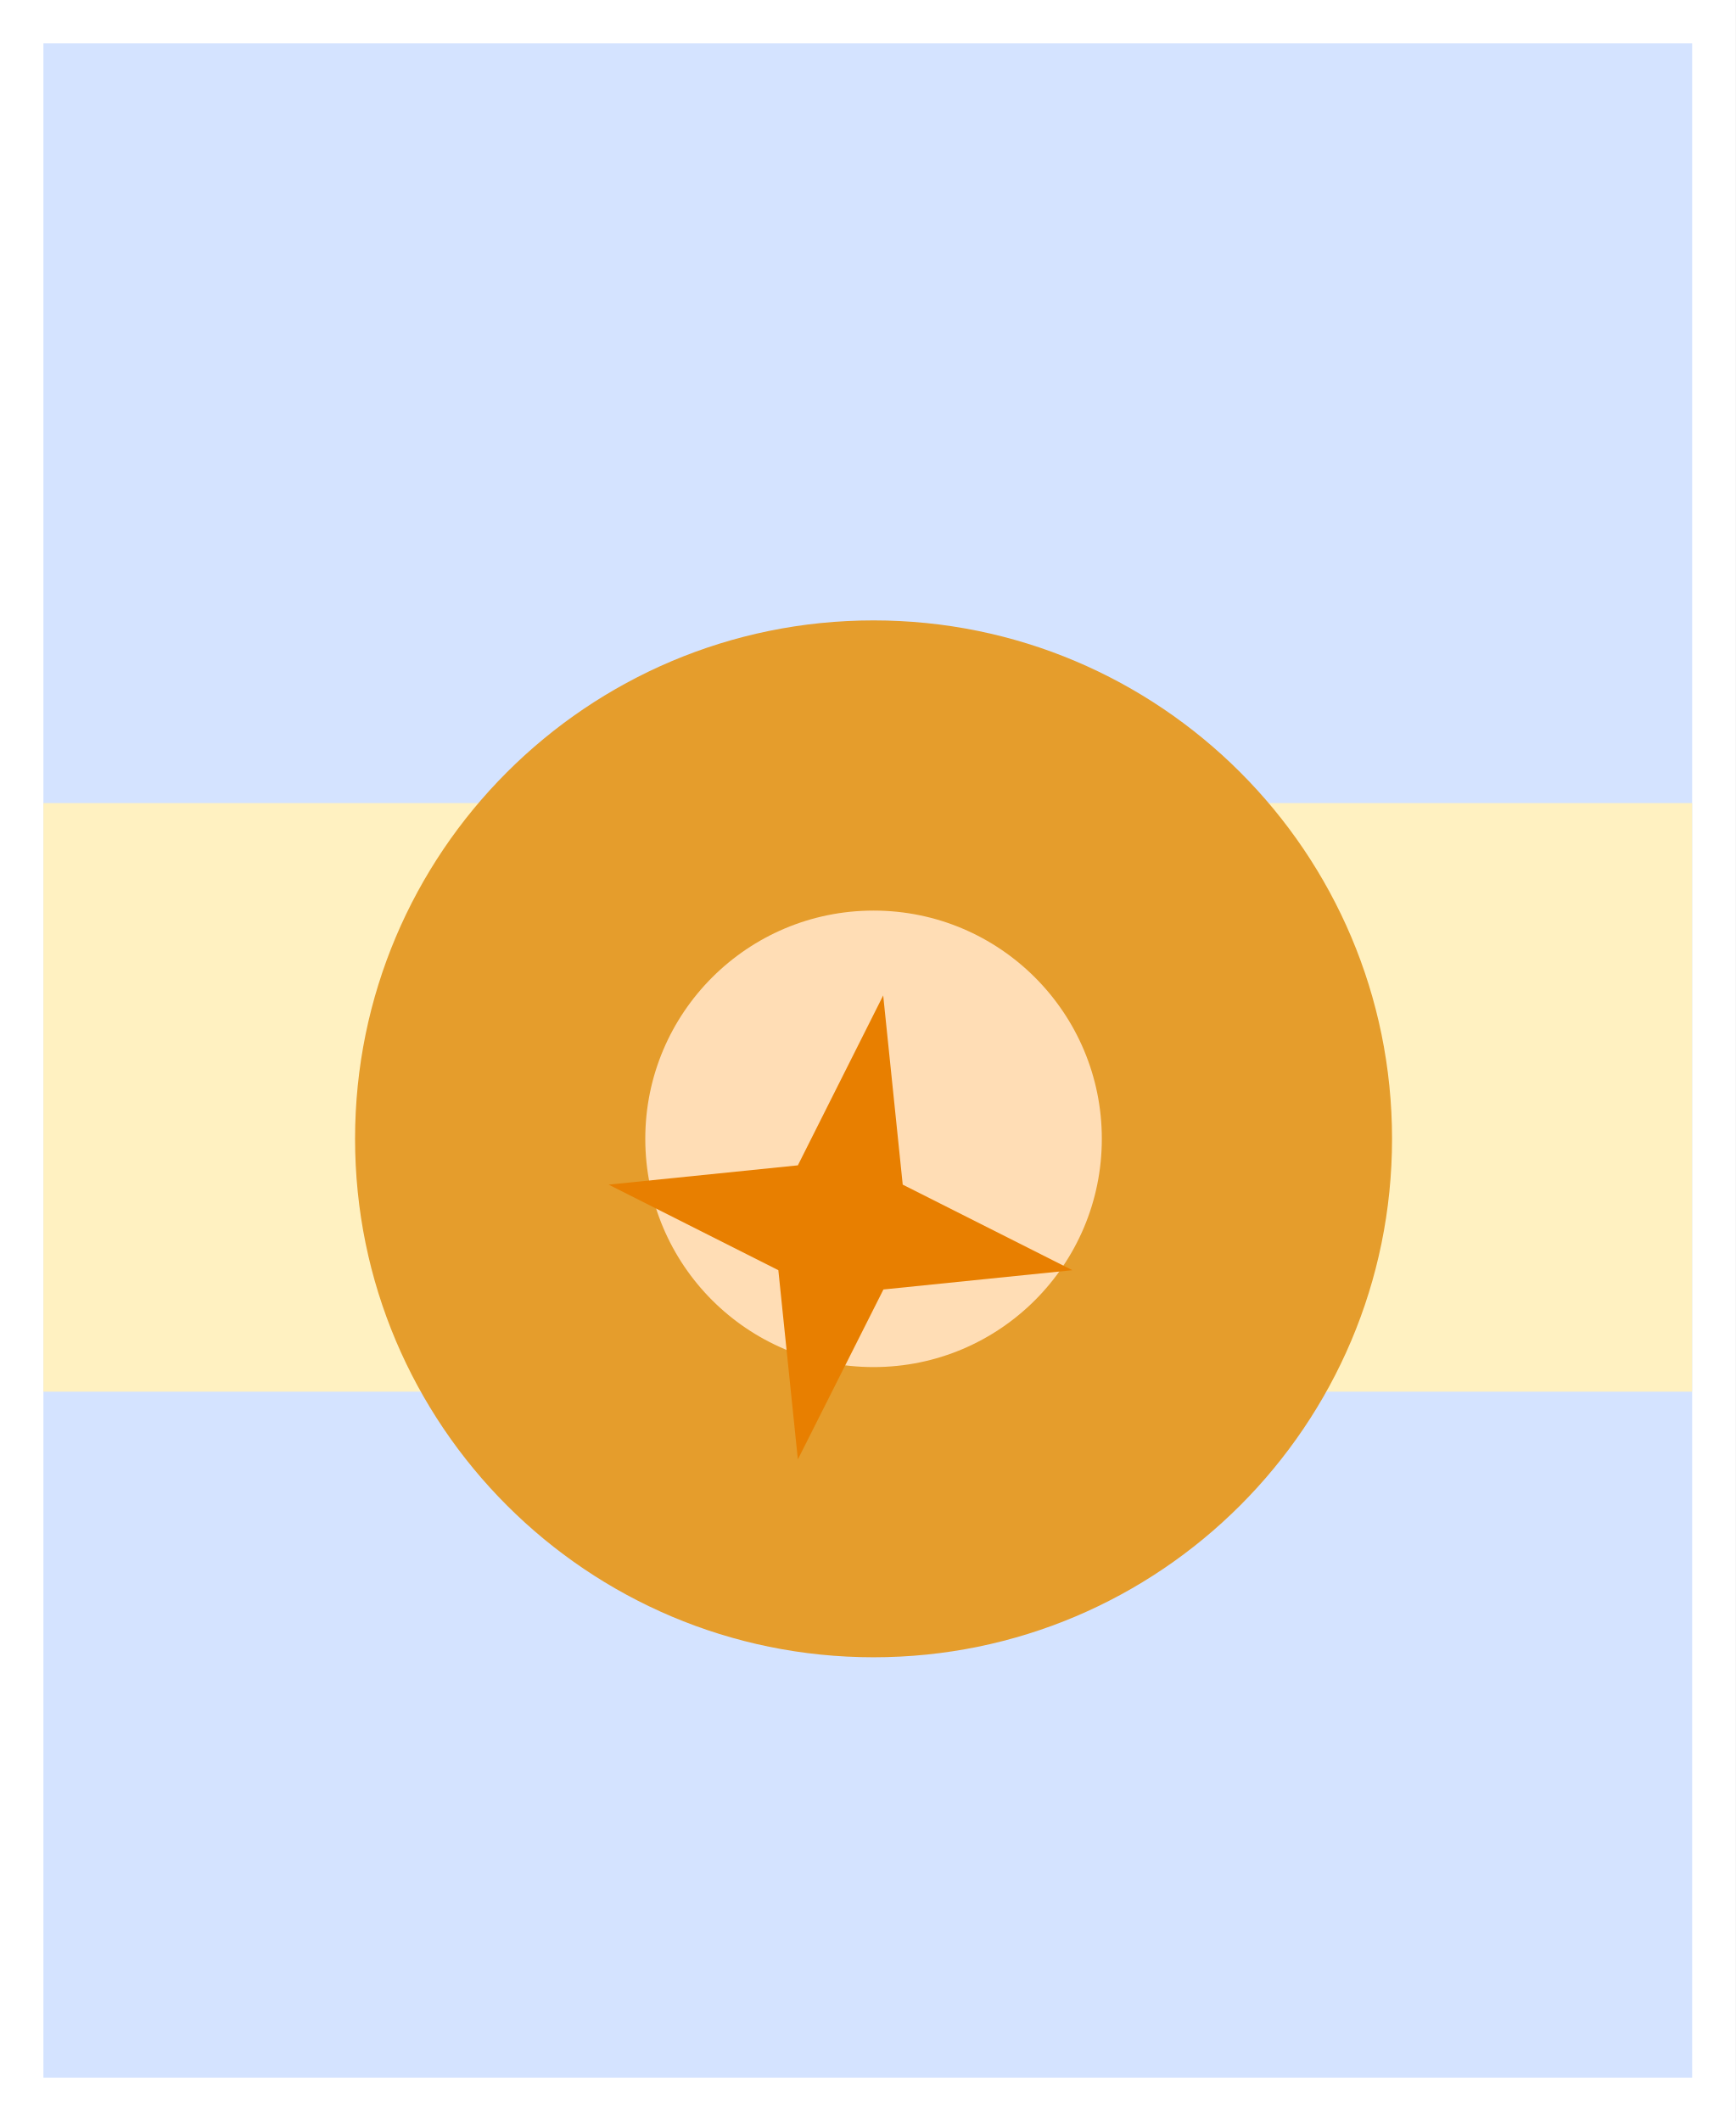
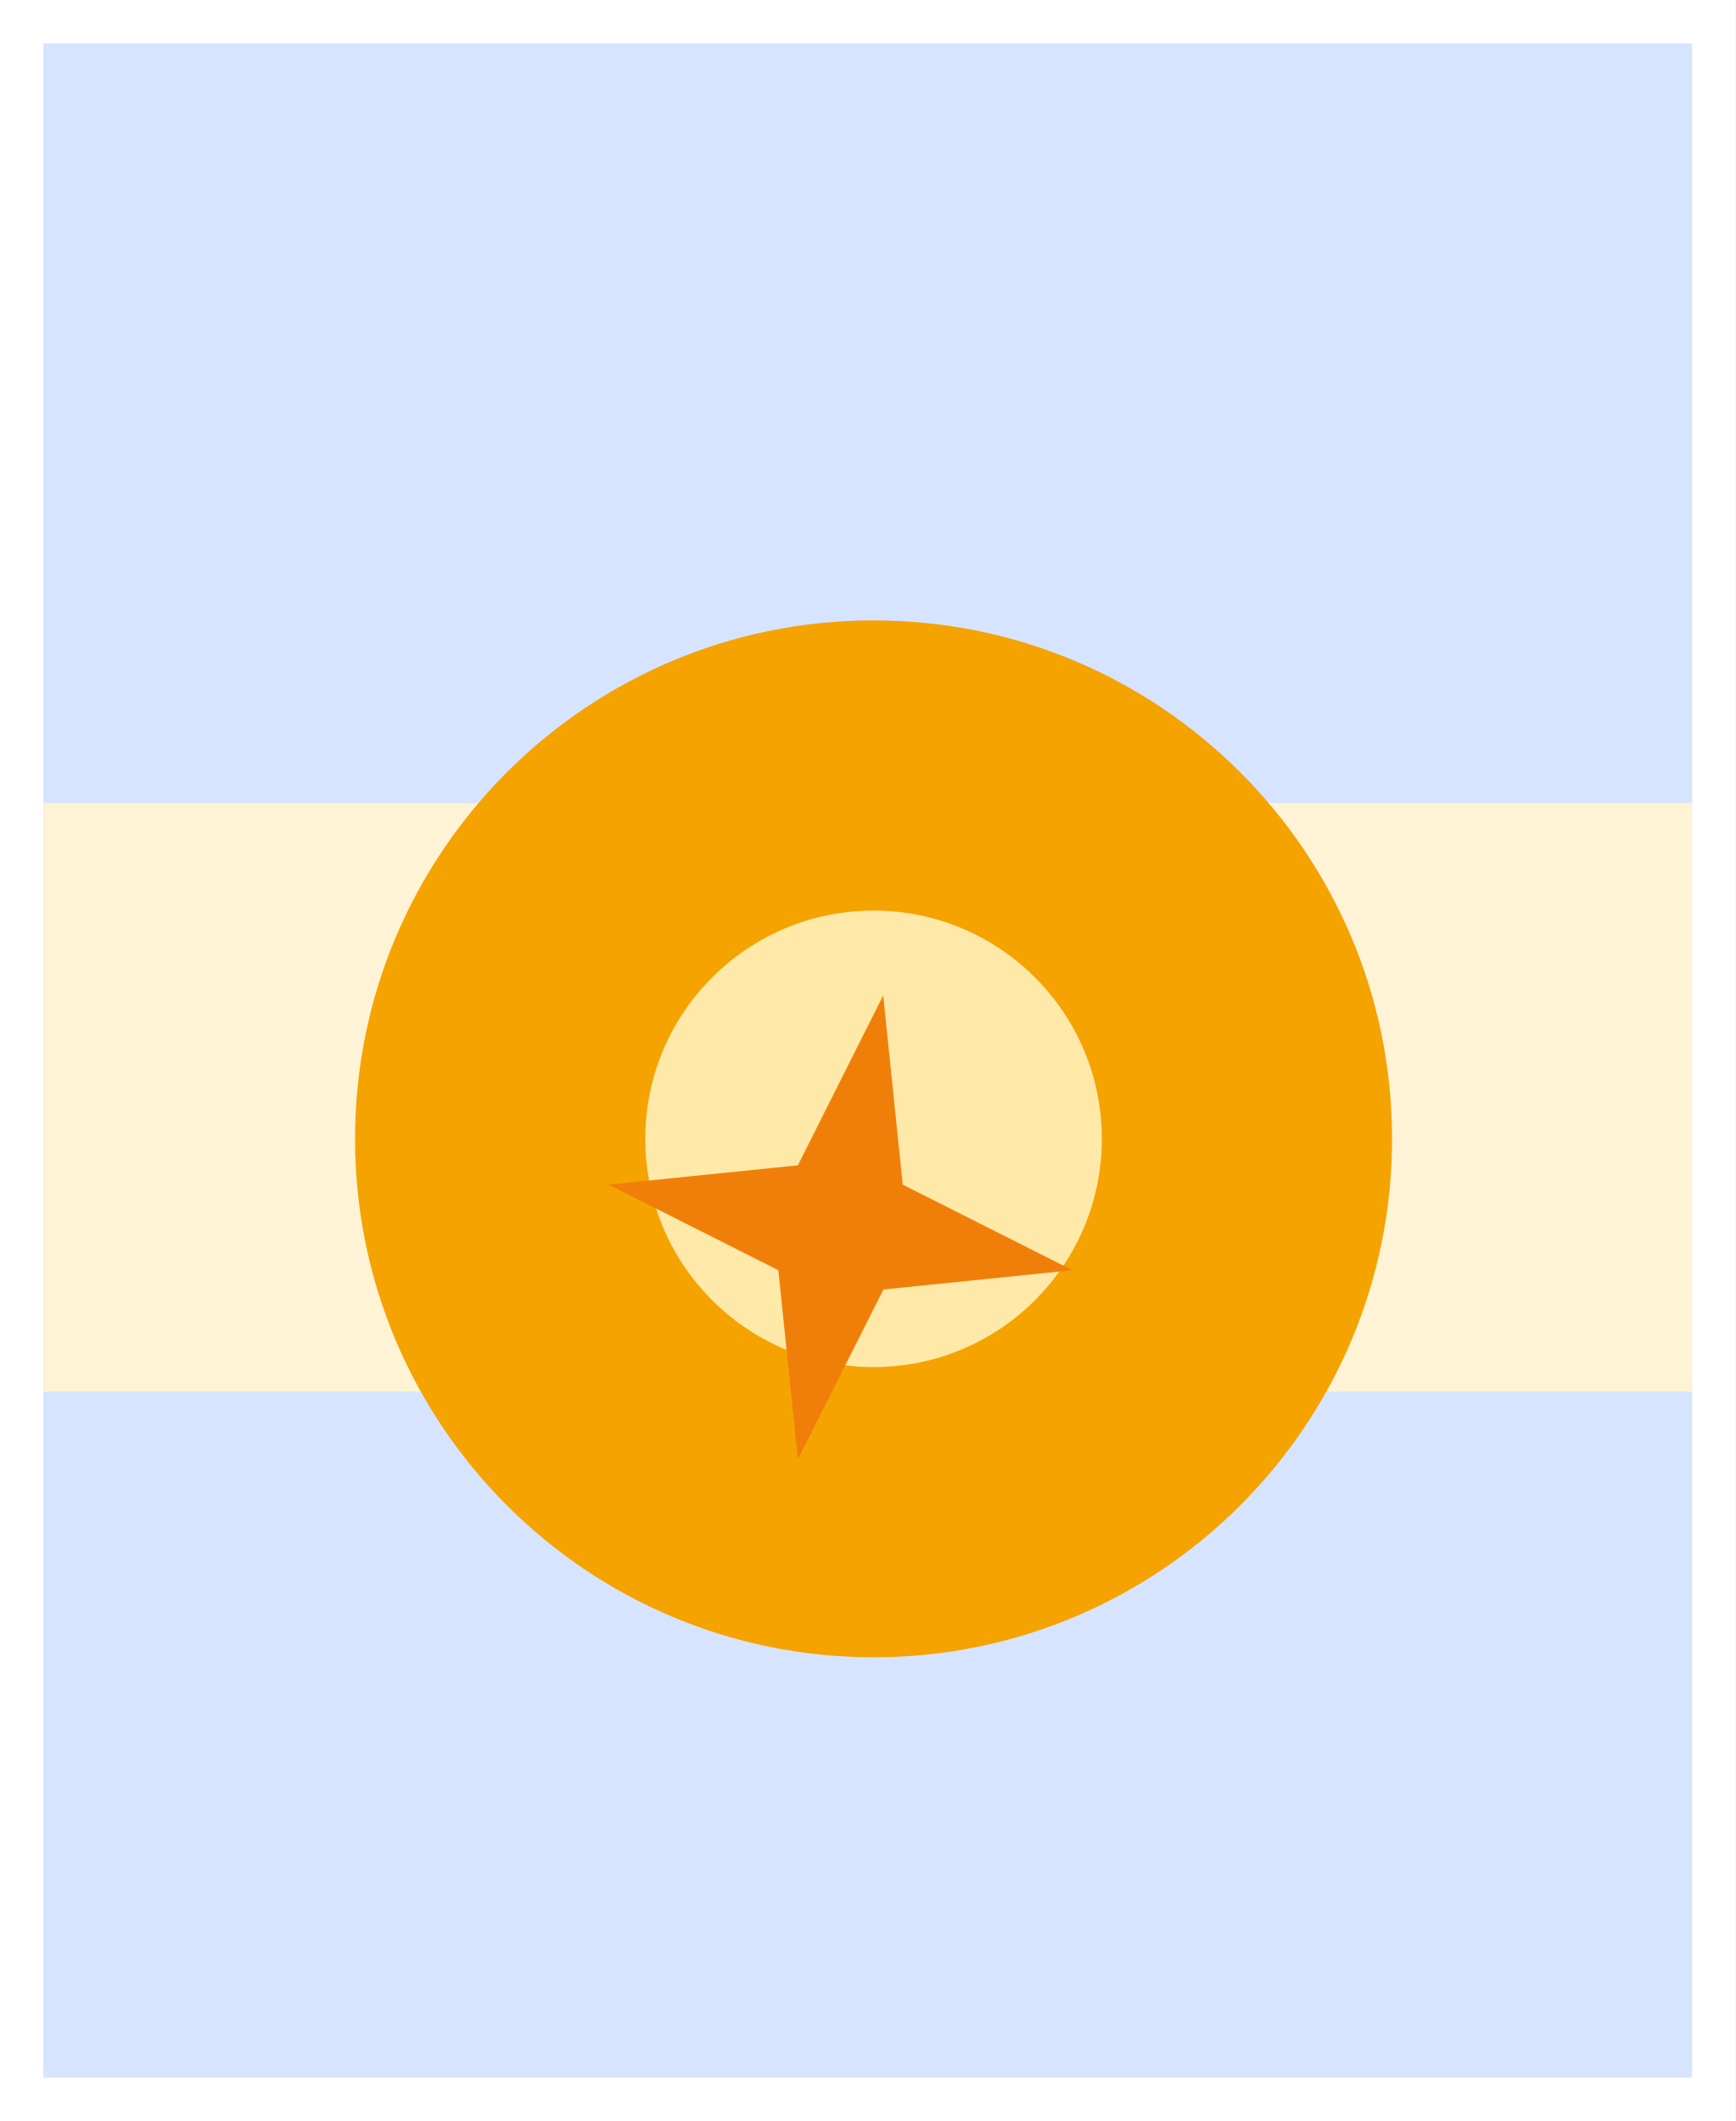
<svg xmlns="http://www.w3.org/2000/svg" viewBox="0 0 720 880" width="720" height="880" role="img">
  <rect width="720" height="880" fill="#ffffff" />
-   <rect x="18.0" y="18.0" width="684.0" height="844.0" fill="#d4e3ff" />
-   <rect x="18.0" y="333.2" width="684.0" height="244.2" fill="#fff1c1" />
-   <circle cx="362.4" cy="472.5" r="215.1" fill="#e59d2c" />
-   <circle cx="362.4" cy="472.5" r="94.7" fill="#ffddb5" />
-   <path d="M444.9 527.0 L366.5 535.0 L331.0 605.5 L322.9 527.0 L252.5 491.5 L331.0 483.5 L366.4 413.0 L374.5 491.5Z" fill="#e87f00" />
+   <rect x="18.0" y="18.0" width="684.0" height="844.0" fill="#d6e4ff" />
+   <rect x="18.0" y="333.2" width="684.0" height="244.2" fill="#fff3d6" />
+   <circle cx="362.4" cy="472.5" r="215.1" fill="#f5a300" />
+   <circle cx="362.4" cy="472.5" r="94.7" fill="#ffe9a8" />
+   <path d="M444.9 527.0 L366.5 535.0 L331.0 605.5 L322.9 527.0 L252.5 491.5 L331.0 483.5 L366.4 413.0 L374.5 491.5Z" fill="#f07f0a" />
</svg>
